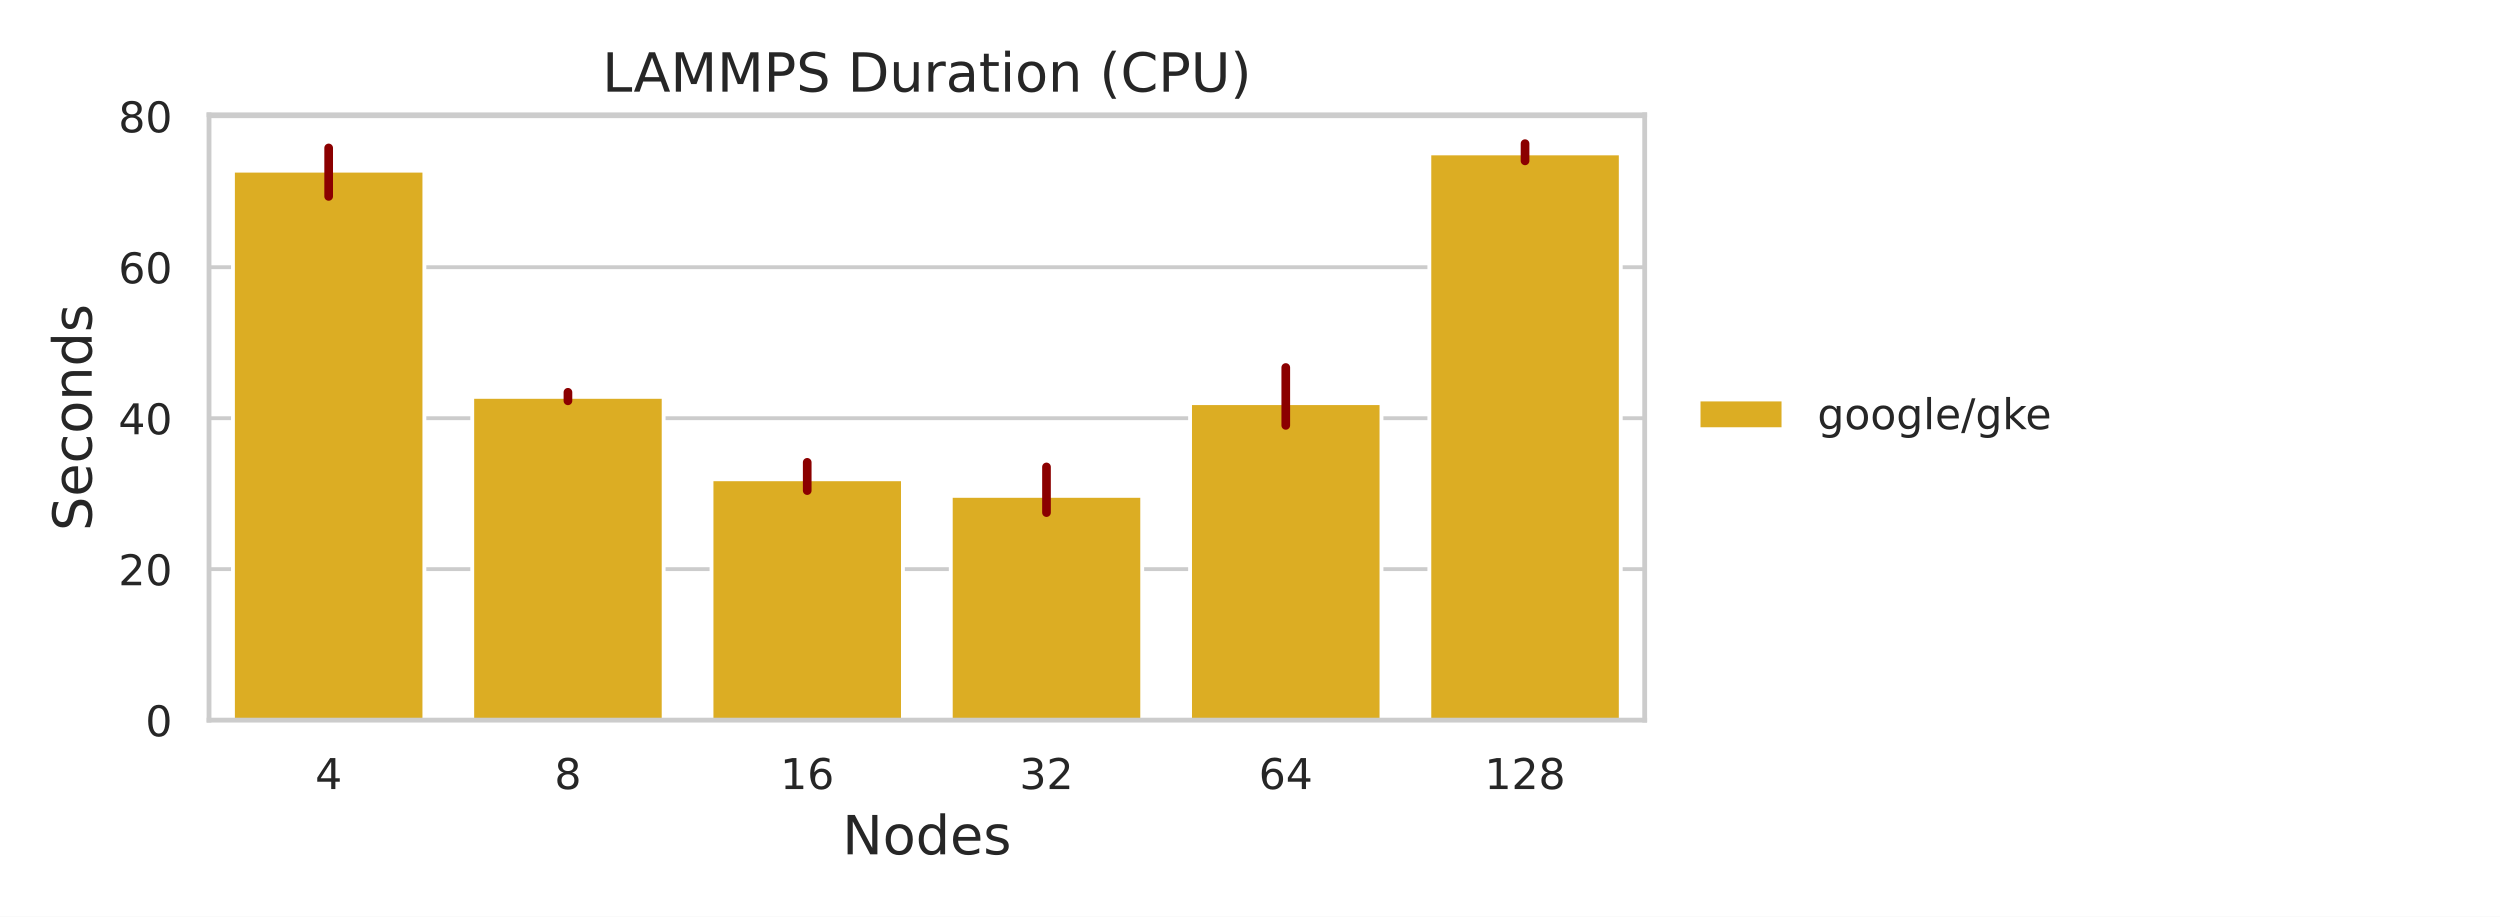
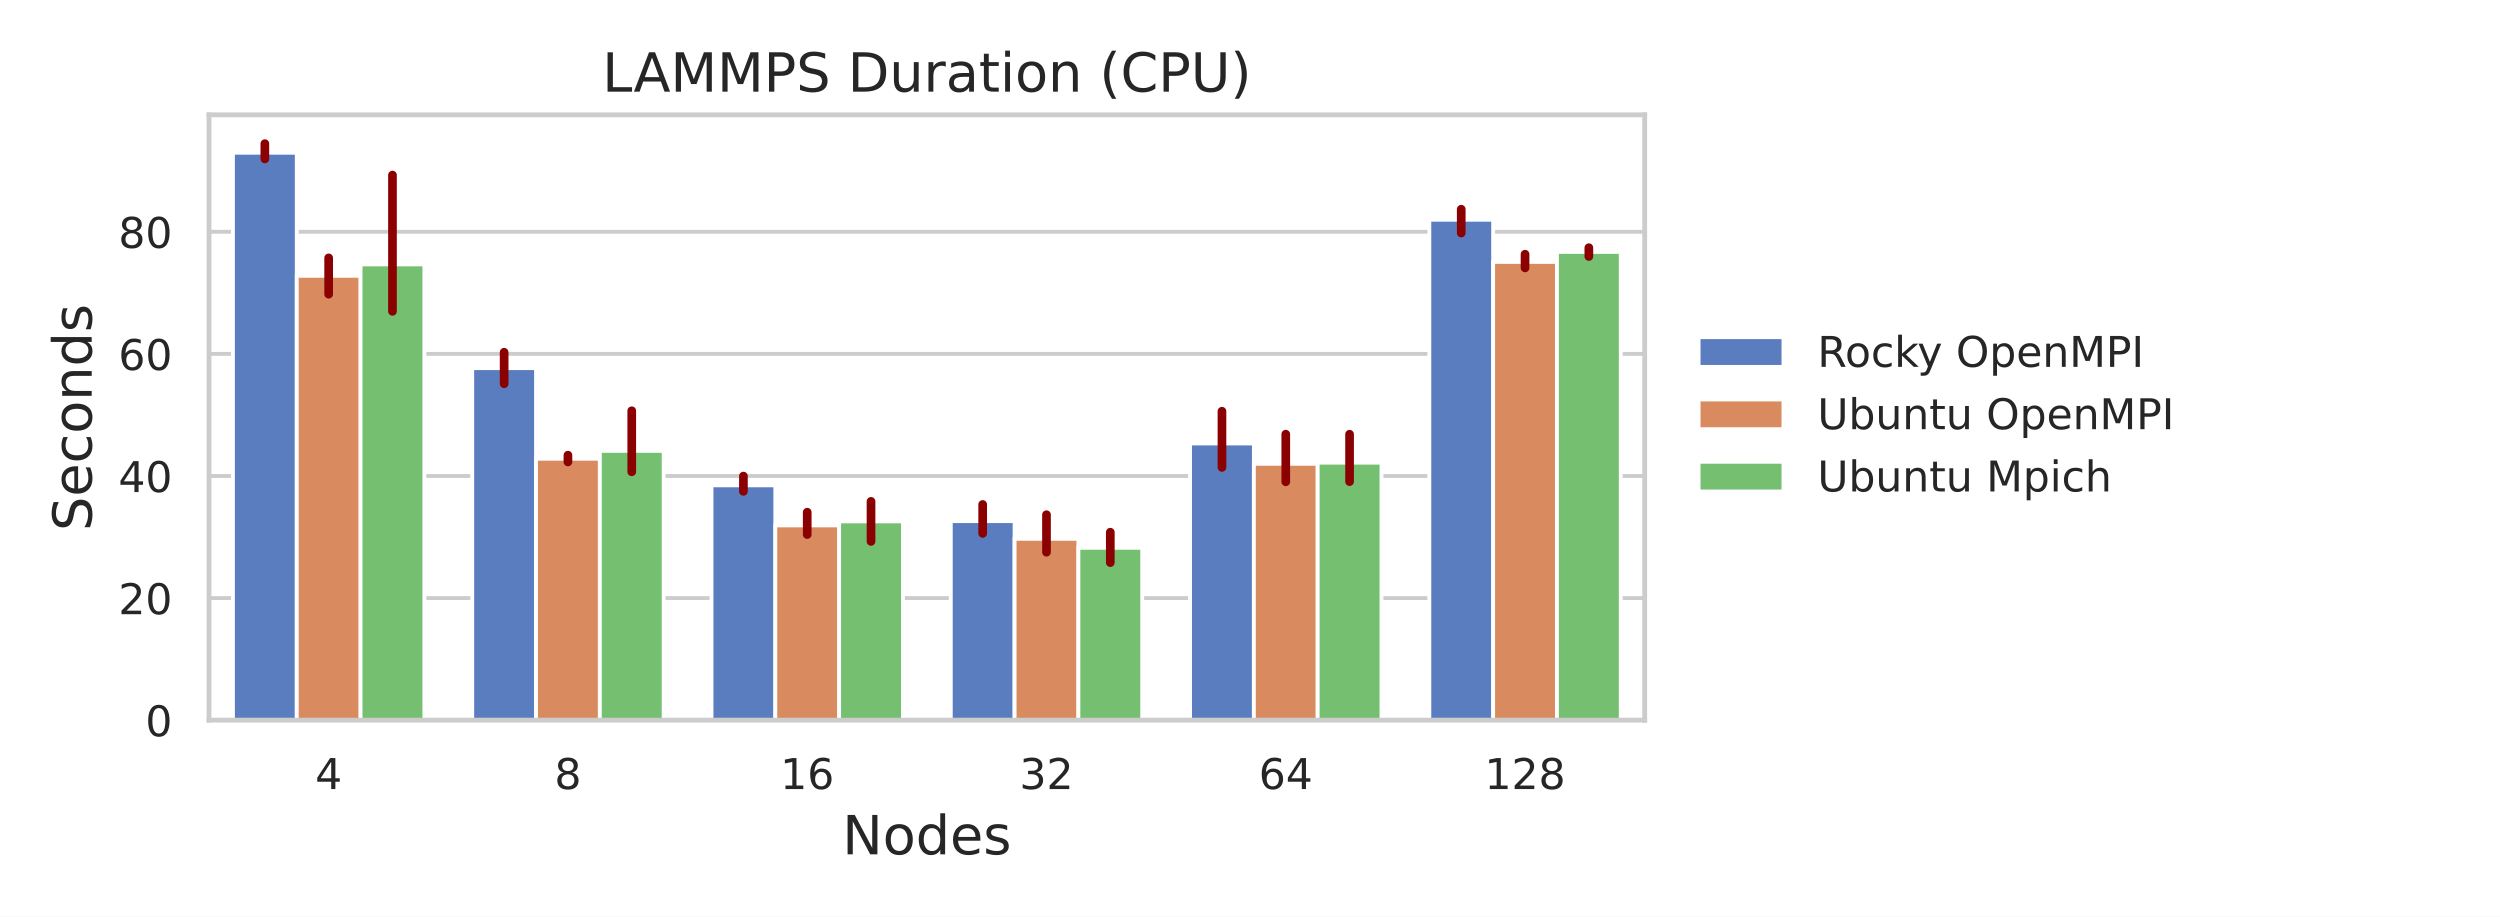
<svg xmlns="http://www.w3.org/2000/svg" xmlns:xlink="http://www.w3.org/1999/xlink" width="648pt" height="237.6pt" viewBox="0 0 648 237.6" version="1.1">
  <defs>
    <style type="text/css">*{stroke-linejoin: round; stroke-linecap: butt}</style>
  </defs>
  <g id="figure_1">
    <g id="patch_1">
      <path d="M 0 237.6  L 648 237.6  L 648 0  L 0 0  z " style="fill: #ffffff" />
    </g>
    <g id="axes_1">
      <g id="patch_2">
        <path d="M 54.18 186.66  L 426.301 186.66  L 426.301 29.76  L 54.18 29.76  z " style="fill: #ffffff" />
      </g>
      <g id="matplotlib.axis_1">
        <g id="xtick_1">
          <g id="text_1">
            <g style="fill: #262626" transform="translate(81.69073 204.5183) scale(0.11 -0.11)">
              <defs>
                <path id="DejaVuSans-34" d="M 2419 4116  L 825 1625  L 2419 1625  L 2419 4116  z M 2253 4666  L 3047 4666  L 3047 1625  L 3713 1625  L 3713 1100  L 3047 1100  L 3047 0  L 2419 0  L 2419 1100  L 313 1100  L 313 1709  L 2253 4666  z " transform="scale(0.015625)" />
              </defs>
              <use xlink:href="#DejaVuSans-34" />
            </g>
          </g>
        </g>
        <g id="xtick_2">
          <g id="text_2">
            <g style="fill: #262626" transform="translate(143.7109 204.5183) scale(0.11 -0.11)">
              <defs>
                <path id="DejaVuSans-38" d="M 2034 2216  Q 1584 2216 1326 1975  Q 1069 1734 1069 1313  Q 1069 891 1326 650  Q 1584 409 2034 409  Q 2484 409 2743 651  Q 3003 894 3003 1313  Q 3003 1734 2745 1975  Q 2488 2216 2034 2216  z M 1403 2484  Q 997 2584 770 2862  Q 544 3141 544 3541  Q 544 4100 942 4425  Q 1341 4750 2034 4750  Q 2731 4750 3128 4425  Q 3525 4100 3525 3541  Q 3525 3141 3298 2862  Q 3072 2584 2669 2484  Q 3125 2378 3379 2068  Q 3634 1759 3634 1313  Q 3634 634 3220 271  Q 2806 -91 2034 -91  Q 1263 -91 848 271  Q 434 634 434 1313  Q 434 1759 690 2068  Q 947 2378 1403 2484  z M 1172 3481  Q 1172 3119 1398 2916  Q 1625 2713 2034 2713  Q 2441 2713 2670 2916  Q 2900 3119 2900 3481  Q 2900 3844 2670 4047  Q 2441 4250 2034 4250  Q 1625 4250 1398 4047  Q 1172 3844 1172 3481  z " transform="scale(0.015625)" />
              </defs>
              <use xlink:href="#DejaVuSans-38" />
            </g>
          </g>
        </g>
        <g id="xtick_3">
          <g id="text_3">
            <g style="fill: #262626" transform="translate(202.2318 204.5183) scale(0.11 -0.11)">
              <defs>
                <path id="DejaVuSans-31" d="M 794 531  L 1825 531  L 1825 4091  L 703 3866  L 703 4441  L 1819 4666  L 2450 4666  L 2450 531  L 3481 531  L 3481 0  L 794 0  L 794 531  z " transform="scale(0.015625)" />
                <path id="DejaVuSans-36" d="M 2113 2584  Q 1688 2584 1439 2293  Q 1191 2003 1191 1497  Q 1191 994 1439 701  Q 1688 409 2113 409  Q 2538 409 2786 701  Q 3034 994 3034 1497  Q 3034 2003 2786 2293  Q 2538 2584 2113 2584  z M 3366 4563  L 3366 3988  Q 3128 4100 2886 4159  Q 2644 4219 2406 4219  Q 1781 4219 1451 3797  Q 1122 3375 1075 2522  Q 1259 2794 1537 2939  Q 1816 3084 2150 3084  Q 2853 3084 3261 2657  Q 3669 2231 3669 1497  Q 3669 778 3244 343  Q 2819 -91 2113 -91  Q 1303 -91 875 529  Q 447 1150 447 2328  Q 447 3434 972 4092  Q 1497 4750 2381 4750  Q 2619 4750 2861 4703  Q 3103 4656 3366 4563  z " transform="scale(0.015625)" />
              </defs>
              <use xlink:href="#DejaVuSans-31" />
              <use xlink:href="#DejaVuSans-36" x="63.623" />
            </g>
          </g>
        </g>
        <g id="xtick_4">
          <g id="text_4">
            <g style="fill: #262626" transform="translate(264.252 204.5183) scale(0.11 -0.11)">
              <defs>
                <path id="DejaVuSans-33" d="M 2597 2516  Q 3050 2419 3304 2112  Q 3559 1806 3559 1356  Q 3559 666 3084 287  Q 2609 -91 1734 -91  Q 1441 -91 1130 -33  Q 819 25 488 141  L 488 750  Q 750 597 1062 519  Q 1375 441 1716 441  Q 2309 441 2620 675  Q 2931 909 2931 1356  Q 2931 1769 2642 2001  Q 2353 2234 1838 2234  L 1294 2234  L 1294 2753  L 1863 2753  Q 2328 2753 2575 2939  Q 2822 3125 2822 3475  Q 2822 3834 2567 4026  Q 2313 4219 1838 4219  Q 1578 4219 1281 4162  Q 984 4106 628 3988  L 628 4550  Q 988 4650 1302 4700  Q 1616 4750 1894 4750  Q 2613 4750 3031 4423  Q 3450 4097 3450 3541  Q 3450 3153 3228 2886  Q 3006 2619 2597 2516  z " transform="scale(0.015625)" />
                <path id="DejaVuSans-32" d="M 1228 531  L 3431 531  L 3431 0  L 469 0  L 469 531  Q 828 903 1448 1529  Q 2069 2156 2228 2338  Q 2531 2678 2651 2914  Q 2772 3150 2772 3378  Q 2772 3750 2511 3984  Q 2250 4219 1831 4219  Q 1534 4219 1204 4116  Q 875 4013 500 3803  L 500 4441  Q 881 4594 1212 4672  Q 1544 4750 1819 4750  Q 2544 4750 2975 4387  Q 3406 4025 3406 3419  Q 3406 3131 3298 2873  Q 3191 2616 2906 2266  Q 2828 2175 2409 1742  Q 1991 1309 1228 531  z " transform="scale(0.015625)" />
              </defs>
              <use xlink:href="#DejaVuSans-33" />
              <use xlink:href="#DejaVuSans-32" x="63.623" />
            </g>
          </g>
        </g>
        <g id="xtick_5">
          <g id="text_5">
            <g style="fill: #262626" transform="translate(326.2722 204.5183) scale(0.11 -0.11)">
              <use xlink:href="#DejaVuSans-36" />
              <use xlink:href="#DejaVuSans-34" x="63.623" />
            </g>
          </g>
        </g>
        <g id="xtick_6">
          <g id="text_6">
            <g style="fill: #262626" transform="translate(384.793 204.5183) scale(0.11 -0.11)">
              <use xlink:href="#DejaVuSans-31" />
              <use xlink:href="#DejaVuSans-32" x="63.623" />
              <use xlink:href="#DejaVuSans-38" x="127.246" />
            </g>
          </g>
        </g>
        <g id="text_7">
          <g style="fill: #262626" transform="translate(218.3229 221.4437) scale(0.14 -0.14)">
            <defs>
              <path id="DejaVuSans-4e" d="M 628 4666  L 1478 4666  L 3547 763  L 3547 4666  L 4159 4666  L 4159 0  L 3309 0  L 1241 3903  L 1241 0  L 628 0  L 628 4666  z " transform="scale(0.015625)" />
              <path id="DejaVuSans-6f" d="M 1959 3097  Q 1497 3097 1228 2736  Q 959 2375 959 1747  Q 959 1119 1226 758  Q 1494 397 1959 397  Q 2419 397 2687 759  Q 2956 1122 2956 1747  Q 2956 2369 2687 2733  Q 2419 3097 1959 3097  z M 1959 3584  Q 2709 3584 3137 3096  Q 3566 2609 3566 1747  Q 3566 888 3137 398  Q 2709 -91 1959 -91  Q 1206 -91 779 398  Q 353 888 353 1747  Q 353 2609 779 3096  Q 1206 3584 1959 3584  z " transform="scale(0.015625)" />
              <path id="DejaVuSans-64" d="M 2906 2969  L 2906 4863  L 3481 4863  L 3481 0  L 2906 0  L 2906 525  Q 2725 213 2448 61  Q 2172 -91 1784 -91  Q 1150 -91 751 415  Q 353 922 353 1747  Q 353 2572 751 3078  Q 1150 3584 1784 3584  Q 2172 3584 2448 3432  Q 2725 3281 2906 2969  z M 947 1747  Q 947 1113 1208 752  Q 1469 391 1925 391  Q 2381 391 2643 752  Q 2906 1113 2906 1747  Q 2906 2381 2643 2742  Q 2381 3103 1925 3103  Q 1469 3103 1208 2742  Q 947 2381 947 1747  z " transform="scale(0.015625)" />
              <path id="DejaVuSans-65" d="M 3597 1894  L 3597 1613  L 953 1613  Q 991 1019 1311 708  Q 1631 397 2203 397  Q 2534 397 2845 478  Q 3156 559 3463 722  L 3463 178  Q 3153 47 2828 -22  Q 2503 -91 2169 -91  Q 1331 -91 842 396  Q 353 884 353 1716  Q 353 2575 817 3079  Q 1281 3584 2069 3584  Q 2775 3584 3186 3129  Q 3597 2675 3597 1894  z M 3022 2063  Q 3016 2534 2758 2815  Q 2500 3097 2075 3097  Q 1594 3097 1305 2825  Q 1016 2553 972 2059  L 3022 2063  z " transform="scale(0.015625)" />
              <path id="DejaVuSans-73" d="M 2834 3397  L 2834 2853  Q 2591 2978 2328 3040  Q 2066 3103 1784 3103  Q 1356 3103 1142 2972  Q 928 2841 928 2578  Q 928 2378 1081 2264  Q 1234 2150 1697 2047  L 1894 2003  Q 2506 1872 2764 1633  Q 3022 1394 3022 966  Q 3022 478 2636 193  Q 2250 -91 1575 -91  Q 1294 -91 989 -36  Q 684 19 347 128  L 347 722  Q 666 556 975 473  Q 1284 391 1588 391  Q 1994 391 2212 530  Q 2431 669 2431 922  Q 2431 1156 2273 1281  Q 2116 1406 1581 1522  L 1381 1569  Q 847 1681 609 1914  Q 372 2147 372 2553  Q 372 3047 722 3315  Q 1072 3584 1716 3584  Q 2034 3584 2315 3537  Q 2597 3491 2834 3397  z " transform="scale(0.015625)" />
            </defs>
            <use xlink:href="#DejaVuSans-4e" />
            <use xlink:href="#DejaVuSans-6f" x="74.805" />
            <use xlink:href="#DejaVuSans-64" x="135.986" />
            <use xlink:href="#DejaVuSans-65" x="199.463" />
            <use xlink:href="#DejaVuSans-73" x="260.986" />
          </g>
        </g>
      </g>
      <g id="matplotlib.axis_2">
        <g id="ytick_1">
          <g id="line2d_1">
-             <path d="M 54.18 186.66  L 426.301 186.66  " clip-path="url(#p8cc4513aeb)" style="fill: none; stroke: #cccccc; stroke-linecap: round" />
+             <path d="M 54.18 186.66  L 426.301 186.66  " clip-path="url(#pdfbee3ddcb)" style="fill: none; stroke: #cccccc; stroke-linecap: round" />
          </g>
          <g id="text_8">
            <g style="fill: #262626" transform="translate(37.68125 190.8391) scale(0.11 -0.11)">
              <defs>
                <path id="DejaVuSans-30" d="M 2034 4250  Q 1547 4250 1301 3770  Q 1056 3291 1056 2328  Q 1056 1369 1301 889  Q 1547 409 2034 409  Q 2525 409 2770 889  Q 3016 1369 3016 2328  Q 3016 3291 2770 3770  Q 2525 4250 2034 4250  z M 2034 4750  Q 2819 4750 3233 4129  Q 3647 3509 3647 2328  Q 3647 1150 3233 529  Q 2819 -91 2034 -91  Q 1250 -91 836 529  Q 422 1150 422 2328  Q 422 3509 836 4129  Q 1250 4750 2034 4750  z " transform="scale(0.015625)" />
              </defs>
              <use xlink:href="#DejaVuSans-30" />
            </g>
          </g>
        </g>
        <g id="ytick_2">
          <g id="line2d_2">
-             <path d="M 54.18 147.525  L 426.301 147.525  " clip-path="url(#p8cc4513aeb)" style="fill: none; stroke: #cccccc; stroke-linecap: round" />
+             <path d="M 54.18 155.016  L 426.301 155.016  " clip-path="url(#pdfbee3ddcb)" style="fill: none; stroke: #cccccc; stroke-linecap: round" />
          </g>
          <g id="text_9">
-             <g style="fill: #262626" transform="translate(30.6825 151.7039) scale(0.11 -0.11)">
+             <g style="fill: #262626" transform="translate(30.6825 159.195) scale(0.11 -0.11)">
              <use xlink:href="#DejaVuSans-32" />
              <use xlink:href="#DejaVuSans-30" x="63.623" />
            </g>
          </g>
        </g>
        <g id="ytick_3">
          <g id="line2d_3">
-             <path d="M 54.18 108.39  L 426.301 108.39  " clip-path="url(#p8cc4513aeb)" style="fill: none; stroke: #cccccc; stroke-linecap: round" />
+             <path d="M 54.18 123.372  L 426.301 123.372  " clip-path="url(#pdfbee3ddcb)" style="fill: none; stroke: #cccccc; stroke-linecap: round" />
          </g>
          <g id="text_10">
-             <g style="fill: #262626" transform="translate(30.6825 112.5687) scale(0.11 -0.11)">
+             <g style="fill: #262626" transform="translate(30.6825 127.5509) scale(0.11 -0.11)">
              <use xlink:href="#DejaVuSans-34" />
              <use xlink:href="#DejaVuSans-30" x="63.623" />
            </g>
          </g>
        </g>
        <g id="ytick_4">
          <g id="line2d_4">
-             <path d="M 54.18 69.254  L 426.301 69.254  " clip-path="url(#p8cc4513aeb)" style="fill: none; stroke: #cccccc; stroke-linecap: round" />
+             <path d="M 54.18 91.728  L 426.301 91.728  " clip-path="url(#pdfbee3ddcb)" style="fill: none; stroke: #cccccc; stroke-linecap: round" />
          </g>
          <g id="text_11">
-             <g style="fill: #262626" transform="translate(30.6825 73.43351) scale(0.11 -0.11)">
+             <g style="fill: #262626" transform="translate(30.6825 95.90675) scale(0.11 -0.11)">
              <use xlink:href="#DejaVuSans-36" />
              <use xlink:href="#DejaVuSans-30" x="63.623" />
            </g>
          </g>
        </g>
        <g id="ytick_5">
          <g id="line2d_5">
-             <path d="M 54.18 30.119  L 426.301 30.119  " clip-path="url(#p8cc4513aeb)" style="fill: none; stroke: #cccccc; stroke-linecap: round" />
+             <path d="M 54.18 60.083  L 426.301 60.083  " clip-path="url(#pdfbee3ddcb)" style="fill: none; stroke: #cccccc; stroke-linecap: round" />
          </g>
          <g id="text_12">
-             <g style="fill: #262626" transform="translate(30.6825 34.2983) scale(0.11 -0.11)">
+             <g style="fill: #262626" transform="translate(30.6825 64.26262) scale(0.11 -0.11)">
              <use xlink:href="#DejaVuSans-38" />
              <use xlink:href="#DejaVuSans-30" x="63.623" />
            </g>
          </g>
        </g>
        <g id="text_13">
          <g style="fill: #262626" transform="translate(23.77094 137.6198) rotate(-90) scale(0.14 -0.14)">
            <defs>
              <path id="DejaVuSans-53" d="M 3425 4513  L 3425 3897  Q 3066 4069 2747 4153  Q 2428 4238 2131 4238  Q 1616 4238 1336 4038  Q 1056 3838 1056 3469  Q 1056 3159 1242 3001  Q 1428 2844 1947 2747  L 2328 2669  Q 3034 2534 3370 2195  Q 3706 1856 3706 1288  Q 3706 609 3251 259  Q 2797 -91 1919 -91  Q 1588 -91 1214 -16  Q 841 59 441 206  L 441 856  Q 825 641 1194 531  Q 1563 422 1919 422  Q 2459 422 2753 634  Q 3047 847 3047 1241  Q 3047 1584 2836 1778  Q 2625 1972 2144 2069  L 1759 2144  Q 1053 2284 737 2584  Q 422 2884 422 3419  Q 422 4038 858 4394  Q 1294 4750 2059 4750  Q 2388 4750 2728 4690  Q 3069 4631 3425 4513  z " transform="scale(0.015625)" />
              <path id="DejaVuSans-63" d="M 3122 3366  L 3122 2828  Q 2878 2963 2633 3030  Q 2388 3097 2138 3097  Q 1578 3097 1268 2742  Q 959 2388 959 1747  Q 959 1106 1268 751  Q 1578 397 2138 397  Q 2388 397 2633 464  Q 2878 531 3122 666  L 3122 134  Q 2881 22 2623 -34  Q 2366 -91 2075 -91  Q 1284 -91 818 406  Q 353 903 353 1747  Q 353 2603 823 3093  Q 1294 3584 2113 3584  Q 2378 3584 2631 3529  Q 2884 3475 3122 3366  z " transform="scale(0.015625)" />
              <path id="DejaVuSans-6e" d="M 3513 2113  L 3513 0  L 2938 0  L 2938 2094  Q 2938 2591 2744 2837  Q 2550 3084 2163 3084  Q 1697 3084 1428 2787  Q 1159 2491 1159 1978  L 1159 0  L 581 0  L 581 3500  L 1159 3500  L 1159 2956  Q 1366 3272 1645 3428  Q 1925 3584 2291 3584  Q 2894 3584 3203 3211  Q 3513 2838 3513 2113  z " transform="scale(0.015625)" />
            </defs>
            <use xlink:href="#DejaVuSans-53" />
            <use xlink:href="#DejaVuSans-65" x="63.477" />
            <use xlink:href="#DejaVuSans-63" x="125" />
            <use xlink:href="#DejaVuSans-6f" x="179.98" />
            <use xlink:href="#DejaVuSans-6e" x="241.162" />
            <use xlink:href="#DejaVuSans-64" x="304.541" />
            <use xlink:href="#DejaVuSans-73" x="368.018" />
          </g>
        </g>
      </g>
      <g id="patch_3">
-         <path d="M 60.382 186.66  L 109.998 186.66  L 109.998 44.234  L 60.382 44.234  z " clip-path="url(#p8cc4513aeb)" style="fill: #dcad23; stroke: #ffffff; stroke-linejoin: miter" />
+         <path d="M 60.382 186.66  L 76.921 186.66  L 76.921 39.591  L 60.382 39.591  z " clip-path="url(#pdfbee3ddcb)" style="fill: #597dbf; stroke: #ffffff; stroke-linejoin: miter" />
      </g>
      <g id="patch_4">
-         <path d="M 122.402 186.66  L 172.018 186.66  L 172.018 102.875  L 122.402 102.875  z " clip-path="url(#p8cc4513aeb)" style="fill: #dcad23; stroke: #ffffff; stroke-linejoin: miter" />
+         <path d="M 122.402 186.66  L 138.941 186.66  L 138.941 95.413  L 122.402 95.413  z " clip-path="url(#pdfbee3ddcb)" style="fill: #597dbf; stroke: #ffffff; stroke-linejoin: miter" />
      </g>
      <g id="patch_5">
-         <path d="M 184.422 186.66  L 234.039 186.66  L 234.039 124.234  L 184.422 124.234  z " clip-path="url(#p8cc4513aeb)" style="fill: #dcad23; stroke: #ffffff; stroke-linejoin: miter" />
+         <path d="M 184.422 186.66  L 200.961 186.66  L 200.961 125.793  L 184.422 125.793  z " clip-path="url(#pdfbee3ddcb)" style="fill: #597dbf; stroke: #ffffff; stroke-linejoin: miter" />
      </g>
      <g id="patch_6">
-         <path d="M 246.443 186.66  L 296.059 186.66  L 296.059 128.532  L 246.443 128.532  z " clip-path="url(#p8cc4513aeb)" style="fill: #dcad23; stroke: #ffffff; stroke-linejoin: miter" />
+         <path d="M 246.443 186.66  L 262.981 186.66  L 262.981 135.083  L 246.443 135.083  z " clip-path="url(#pdfbee3ddcb)" style="fill: #597dbf; stroke: #ffffff; stroke-linejoin: miter" />
      </g>
      <g id="patch_7">
-         <path d="M 308.463 186.66  L 358.079 186.66  L 358.079 104.485  L 308.463 104.485  z " clip-path="url(#p8cc4513aeb)" style="fill: #dcad23; stroke: #ffffff; stroke-linejoin: miter" />
+         <path d="M 308.463 186.66  L 325.002 186.66  L 325.002 114.948  L 308.463 114.948  z " clip-path="url(#pdfbee3ddcb)" style="fill: #597dbf; stroke: #ffffff; stroke-linejoin: miter" />
      </g>
      <g id="patch_8">
-         <path d="M 370.483 186.66  L 420.099 186.66  L 420.099 39.77  L 370.483 39.77  z " clip-path="url(#p8cc4513aeb)" style="fill: #dcad23; stroke: #ffffff; stroke-linejoin: miter" />
+         <path d="M 370.483 186.66  L 387.022 186.66  L 387.022 56.956  L 370.483 56.956  z " clip-path="url(#pdfbee3ddcb)" style="fill: #597dbf; stroke: #ffffff; stroke-linejoin: miter" />
      </g>
      <g id="patch_9">
-         <path d="M 85.19 186.66  L 85.19 186.66  L 85.19 186.66  L 85.19 186.66  z " clip-path="url(#p8cc4513aeb)" style="fill: #dcad23; stroke: #ffffff; stroke-linejoin: miter" />
+         <path d="M 76.921 186.66  L 93.459 186.66  L 93.459 71.497  L 76.921 71.497  z " clip-path="url(#pdfbee3ddcb)" style="fill: #d98b5f; stroke: #ffffff; stroke-linejoin: miter" />
+       </g>
+       <g id="patch_10">
+         <path d="M 138.941 186.66  L 155.48 186.66  L 155.48 118.912  L 138.941 118.912  z " clip-path="url(#pdfbee3ddcb)" style="fill: #d98b5f; stroke: #ffffff; stroke-linejoin: miter" />
+       </g>
+       <g id="patch_11">
+         <path d="M 200.961 186.66  L 217.5 186.66  L 217.5 136.183  L 200.961 136.183  z " clip-path="url(#pdfbee3ddcb)" style="fill: #d98b5f; stroke: #ffffff; stroke-linejoin: miter" />
+       </g>
+       <g id="patch_12">
+         <path d="M 262.981 186.66  L 279.52 186.66  L 279.52 139.658  L 262.981 139.658  z " clip-path="url(#pdfbee3ddcb)" style="fill: #d98b5f; stroke: #ffffff; stroke-linejoin: miter" />
+       </g>
+       <g id="patch_13">
+         <path d="M 325.002 186.66  L 341.54 186.66  L 341.54 120.214  L 325.002 120.214  z " clip-path="url(#pdfbee3ddcb)" style="fill: #d98b5f; stroke: #ffffff; stroke-linejoin: miter" />
+       </g>
+       <g id="patch_14">
+         <path d="M 387.022 186.66  L 403.56 186.66  L 403.56 67.887  L 387.022 67.887  z " clip-path="url(#pdfbee3ddcb)" style="fill: #d98b5f; stroke: #ffffff; stroke-linejoin: miter" />
+       </g>
+       <g id="patch_15">
+         <path d="M 93.459 186.66  L 109.998 186.66  L 109.998 68.528  L 93.459 68.528  z " clip-path="url(#pdfbee3ddcb)" style="fill: #75bf71; stroke: #ffffff; stroke-linejoin: miter" />
+       </g>
+       <g id="patch_16">
+         <path d="M 155.48 186.66  L 172.018 186.66  L 172.018 116.858  L 155.48 116.858  z " clip-path="url(#pdfbee3ddcb)" style="fill: #75bf71; stroke: #ffffff; stroke-linejoin: miter" />
+       </g>
+       <g id="patch_17">
+         <path d="M 217.5 186.66  L 234.039 186.66  L 234.039 135.15  L 217.5 135.15  z " clip-path="url(#pdfbee3ddcb)" style="fill: #75bf71; stroke: #ffffff; stroke-linejoin: miter" />
+       </g>
+       <g id="patch_18">
+         <path d="M 279.52 186.66  L 296.059 186.66  L 296.059 141.989  L 279.52 141.989  z " clip-path="url(#pdfbee3ddcb)" style="fill: #75bf71; stroke: #ffffff; stroke-linejoin: miter" />
+       </g>
+       <g id="patch_19">
+         <path d="M 341.54 186.66  L 358.079 186.66  L 358.079 119.928  L 341.54 119.928  z " clip-path="url(#pdfbee3ddcb)" style="fill: #75bf71; stroke: #ffffff; stroke-linejoin: miter" />
+       </g>
+       <g id="patch_20">
+         <path d="M 403.56 186.66  L 420.099 186.66  L 420.099 65.304  L 403.56 65.304  z " clip-path="url(#pdfbee3ddcb)" style="fill: #75bf71; stroke: #ffffff; stroke-linejoin: miter" />
+       </g>
+       <g id="patch_21">
+         <path d="M 85.19 186.66  L 85.19 186.66  L 85.19 186.66  L 85.19 186.66  z " clip-path="url(#pdfbee3ddcb)" style="fill: #597dbf; stroke: #ffffff; stroke-linejoin: miter" />
+       </g>
+       <g id="patch_22">
+         <path d="M 85.19 186.66  L 85.19 186.66  L 85.19 186.66  L 85.19 186.66  z " clip-path="url(#pdfbee3ddcb)" style="fill: #d98b5f; stroke: #ffffff; stroke-linejoin: miter" />
+       </g>
+       <g id="patch_23">
+         <path d="M 85.19 186.66  L 85.19 186.66  L 85.19 186.66  L 85.19 186.66  z " clip-path="url(#pdfbee3ddcb)" style="fill: #75bf71; stroke: #ffffff; stroke-linejoin: miter" />
      </g>
      <g id="line2d_6">
-         <path d="M 85.19 50.91  L 85.19 38.346  " clip-path="url(#p8cc4513aeb)" style="fill: none; stroke: #8b0000; stroke-width: 2.25; stroke-linecap: round" />
+         <path d="M 68.651 41.193  L 68.651 37.231  " clip-path="url(#pdfbee3ddcb)" style="fill: none; stroke: #8b0000; stroke-width: 2.25; stroke-linecap: round" />
      </g>
      <g id="line2d_7">
-         <path d="M 147.21 103.891  L 147.21 101.68  " clip-path="url(#p8cc4513aeb)" style="fill: none; stroke: #8b0000; stroke-width: 2.25; stroke-linecap: round" />
+         <path d="M 130.672 99.467  L 130.672 91.305  " clip-path="url(#pdfbee3ddcb)" style="fill: none; stroke: #8b0000; stroke-width: 2.25; stroke-linecap: round" />
      </g>
      <g id="line2d_8">
-         <path d="M 209.231 127.162  L 209.231 119.837  " clip-path="url(#p8cc4513aeb)" style="fill: none; stroke: #8b0000; stroke-width: 2.25; stroke-linecap: round" />
+         <path d="M 192.692 127.362  L 192.692 123.404  " clip-path="url(#pdfbee3ddcb)" style="fill: none; stroke: #8b0000; stroke-width: 2.25; stroke-linecap: round" />
      </g>
      <g id="line2d_9">
-         <path d="M 271.251 132.864  L 271.251 121.032  " clip-path="url(#p8cc4513aeb)" style="fill: none; stroke: #8b0000; stroke-width: 2.25; stroke-linecap: round" />
+         <path d="M 254.712 138.258  L 254.712 130.758  " clip-path="url(#pdfbee3ddcb)" style="fill: none; stroke: #8b0000; stroke-width: 2.25; stroke-linecap: round" />
      </g>
      <g id="line2d_10">
-         <path d="M 333.271 110.257  L 333.271 95.257  " clip-path="url(#p8cc4513aeb)" style="fill: none; stroke: #8b0000; stroke-width: 2.25; stroke-linecap: round" />
+         <path d="M 316.732 121.152  L 316.732 106.59  " clip-path="url(#pdfbee3ddcb)" style="fill: none; stroke: #8b0000; stroke-width: 2.25; stroke-linecap: round" />
      </g>
      <g id="line2d_11">
-         <path d="M 395.291 41.693  L 395.291 37.231  " clip-path="url(#p8cc4513aeb)" style="fill: none; stroke: #8b0000; stroke-width: 2.25; stroke-linecap: round" />
-       </g>
-       <g id="patch_10">
+         <path d="M 378.752 60.4  L 378.752 54.235  " clip-path="url(#pdfbee3ddcb)" style="fill: none; stroke: #8b0000; stroke-width: 2.25; stroke-linecap: round" />
+       </g>
+       <g id="line2d_12">
+         <path d="M 85.19 76.255  L 85.19 66.845  " clip-path="url(#pdfbee3ddcb)" style="fill: none; stroke: #8b0000; stroke-width: 2.25; stroke-linecap: round" />
+       </g>
+       <g id="line2d_13">
+         <path d="M 147.21 119.734  L 147.21 117.986  " clip-path="url(#pdfbee3ddcb)" style="fill: none; stroke: #8b0000; stroke-width: 2.25; stroke-linecap: round" />
+       </g>
+       <g id="line2d_14">
+         <path d="M 209.231 138.551  L 209.231 132.76  " clip-path="url(#pdfbee3ddcb)" style="fill: none; stroke: #8b0000; stroke-width: 2.25; stroke-linecap: round" />
+       </g>
+       <g id="line2d_15">
+         <path d="M 271.251 143.134  L 271.251 133.414  " clip-path="url(#pdfbee3ddcb)" style="fill: none; stroke: #8b0000; stroke-width: 2.25; stroke-linecap: round" />
+       </g>
+       <g id="line2d_16">
+         <path d="M 333.271 124.881  L 333.271 112.543  " clip-path="url(#pdfbee3ddcb)" style="fill: none; stroke: #8b0000; stroke-width: 2.25; stroke-linecap: round" />
+       </g>
+       <g id="line2d_17">
+         <path d="M 395.291 69.442  L 395.291 65.897  " clip-path="url(#pdfbee3ddcb)" style="fill: none; stroke: #8b0000; stroke-width: 2.25; stroke-linecap: round" />
+       </g>
+       <g id="line2d_18">
+         <path d="M 101.729 80.7  L 101.729 45.378  " clip-path="url(#pdfbee3ddcb)" style="fill: none; stroke: #8b0000; stroke-width: 2.25; stroke-linecap: round" />
+       </g>
+       <g id="line2d_19">
+         <path d="M 163.749 122.286  L 163.749 106.471  " clip-path="url(#pdfbee3ddcb)" style="fill: none; stroke: #8b0000; stroke-width: 2.25; stroke-linecap: round" />
+       </g>
+       <g id="line2d_20">
+         <path d="M 225.769 140.343  L 225.769 129.959  " clip-path="url(#pdfbee3ddcb)" style="fill: none; stroke: #8b0000; stroke-width: 2.25; stroke-linecap: round" />
+       </g>
+       <g id="line2d_21">
+         <path d="M 287.789 145.827  L 287.789 137.949  " clip-path="url(#pdfbee3ddcb)" style="fill: none; stroke: #8b0000; stroke-width: 2.25; stroke-linecap: round" />
+       </g>
+       <g id="line2d_22">
+         <path d="M 349.81 124.834  L 349.81 112.554  " clip-path="url(#pdfbee3ddcb)" style="fill: none; stroke: #8b0000; stroke-width: 2.25; stroke-linecap: round" />
+       </g>
+       <g id="line2d_23">
+         <path d="M 411.83 66.483  L 411.83 64.205  " clip-path="url(#pdfbee3ddcb)" style="fill: none; stroke: #8b0000; stroke-width: 2.25; stroke-linecap: round" />
+       </g>
+       <g id="patch_24">
        <path d="M 54.18 186.66  L 54.18 29.76  " style="fill: none; stroke: #cccccc; stroke-width: 1.25; stroke-linejoin: miter; stroke-linecap: square" />
      </g>
-       <g id="patch_11">
+       <g id="patch_25">
        <path d="M 426.301 186.66  L 426.301 29.76  " style="fill: none; stroke: #cccccc; stroke-width: 1.25; stroke-linejoin: miter; stroke-linecap: square" />
      </g>
-       <g id="patch_12">
+       <g id="patch_26">
        <path d="M 54.18 186.66  L 426.301 186.66  " style="fill: none; stroke: #cccccc; stroke-width: 1.25; stroke-linejoin: miter; stroke-linecap: square" />
      </g>
-       <g id="patch_13">
+       <g id="patch_27">
        <path d="M 54.18 29.76  L 426.301 29.76  " style="fill: none; stroke: #cccccc; stroke-width: 1.25; stroke-linejoin: miter; stroke-linecap: square" />
      </g>
      <g id="text_14">
        <g style="fill: #262626" transform="translate(156.105 23.76) scale(0.14 -0.14)">
          <defs>
            <path id="DejaVuSans-4c" d="M 628 4666  L 1259 4666  L 1259 531  L 3531 531  L 3531 0  L 628 0  L 628 4666  z " transform="scale(0.015625)" />
            <path id="DejaVuSans-41" d="M 2188 4044  L 1331 1722  L 3047 1722  L 2188 4044  z M 1831 4666  L 2547 4666  L 4325 0  L 3669 0  L 3244 1197  L 1141 1197  L 716 0  L 50 0  L 1831 4666  z " transform="scale(0.015625)" />
            <path id="DejaVuSans-4d" d="M 628 4666  L 1569 4666  L 2759 1491  L 3956 4666  L 4897 4666  L 4897 0  L 4281 0  L 4281 4097  L 3078 897  L 2444 897  L 1241 4097  L 1241 0  L 628 0  L 628 4666  z " transform="scale(0.015625)" />
            <path id="DejaVuSans-50" d="M 1259 4147  L 1259 2394  L 2053 2394  Q 2494 2394 2734 2622  Q 2975 2850 2975 3272  Q 2975 3691 2734 3919  Q 2494 4147 2053 4147  L 1259 4147  z M 628 4666  L 2053 4666  Q 2838 4666 3239 4311  Q 3641 3956 3641 3272  Q 3641 2581 3239 2228  Q 2838 1875 2053 1875  L 1259 1875  L 1259 0  L 628 0  L 628 4666  z " transform="scale(0.015625)" />
            <path id="DejaVuSans-20" transform="scale(0.015625)" />
            <path id="DejaVuSans-44" d="M 1259 4147  L 1259 519  L 2022 519  Q 2988 519 3436 956  Q 3884 1394 3884 2338  Q 3884 3275 3436 3711  Q 2988 4147 2022 4147  L 1259 4147  z M 628 4666  L 1925 4666  Q 3281 4666 3915 4102  Q 4550 3538 4550 2338  Q 4550 1131 3912 565  Q 3275 0 1925 0  L 628 0  L 628 4666  z " transform="scale(0.015625)" />
            <path id="DejaVuSans-75" d="M 544 1381  L 544 3500  L 1119 3500  L 1119 1403  Q 1119 906 1312 657  Q 1506 409 1894 409  Q 2359 409 2629 706  Q 2900 1003 2900 1516  L 2900 3500  L 3475 3500  L 3475 0  L 2900 0  L 2900 538  Q 2691 219 2414 64  Q 2138 -91 1772 -91  Q 1169 -91 856 284  Q 544 659 544 1381  z M 1991 3584  L 1991 3584  z " transform="scale(0.015625)" />
            <path id="DejaVuSans-72" d="M 2631 2963  Q 2534 3019 2420 3045  Q 2306 3072 2169 3072  Q 1681 3072 1420 2755  Q 1159 2438 1159 1844  L 1159 0  L 581 0  L 581 3500  L 1159 3500  L 1159 2956  Q 1341 3275 1631 3429  Q 1922 3584 2338 3584  Q 2397 3584 2469 3576  Q 2541 3569 2628 3553  L 2631 2963  z " transform="scale(0.015625)" />
            <path id="DejaVuSans-61" d="M 2194 1759  Q 1497 1759 1228 1600  Q 959 1441 959 1056  Q 959 750 1161 570  Q 1363 391 1709 391  Q 2188 391 2477 730  Q 2766 1069 2766 1631  L 2766 1759  L 2194 1759  z M 3341 1997  L 3341 0  L 2766 0  L 2766 531  Q 2569 213 2275 61  Q 1981 -91 1556 -91  Q 1019 -91 701 211  Q 384 513 384 1019  Q 384 1609 779 1909  Q 1175 2209 1959 2209  L 2766 2209  L 2766 2266  Q 2766 2663 2505 2880  Q 2244 3097 1772 3097  Q 1472 3097 1187 3025  Q 903 2953 641 2809  L 641 3341  Q 956 3463 1253 3523  Q 1550 3584 1831 3584  Q 2591 3584 2966 3190  Q 3341 2797 3341 1997  z " transform="scale(0.015625)" />
            <path id="DejaVuSans-74" d="M 1172 4494  L 1172 3500  L 2356 3500  L 2356 3053  L 1172 3053  L 1172 1153  Q 1172 725 1289 603  Q 1406 481 1766 481  L 2356 481  L 2356 0  L 1766 0  Q 1100 0 847 248  Q 594 497 594 1153  L 594 3053  L 172 3053  L 172 3500  L 594 3500  L 594 4494  L 1172 4494  z " transform="scale(0.015625)" />
            <path id="DejaVuSans-69" d="M 603 3500  L 1178 3500  L 1178 0  L 603 0  L 603 3500  z M 603 4863  L 1178 4863  L 1178 4134  L 603 4134  L 603 4863  z " transform="scale(0.015625)" />
            <path id="DejaVuSans-28" d="M 1984 4856  Q 1566 4138 1362 3434  Q 1159 2731 1159 2009  Q 1159 1288 1364 580  Q 1569 -128 1984 -844  L 1484 -844  Q 1016 -109 783 600  Q 550 1309 550 2009  Q 550 2706 781 3412  Q 1013 4119 1484 4856  L 1984 4856  z " transform="scale(0.015625)" />
            <path id="DejaVuSans-43" d="M 4122 4306  L 4122 3641  Q 3803 3938 3442 4084  Q 3081 4231 2675 4231  Q 1875 4231 1450 3742  Q 1025 3253 1025 2328  Q 1025 1406 1450 917  Q 1875 428 2675 428  Q 3081 428 3442 575  Q 3803 722 4122 1019  L 4122 359  Q 3791 134 3420 21  Q 3050 -91 2638 -91  Q 1578 -91 968 557  Q 359 1206 359 2328  Q 359 3453 968 4101  Q 1578 4750 2638 4750  Q 3056 4750 3426 4639  Q 3797 4528 4122 4306  z " transform="scale(0.015625)" />
            <path id="DejaVuSans-55" d="M 556 4666  L 1191 4666  L 1191 1831  Q 1191 1081 1462 751  Q 1734 422 2344 422  Q 2950 422 3222 751  Q 3494 1081 3494 1831  L 3494 4666  L 4128 4666  L 4128 1753  Q 4128 841 3676 375  Q 3225 -91 2344 -91  Q 1459 -91 1007 375  Q 556 841 556 1753  L 556 4666  z " transform="scale(0.015625)" />
            <path id="DejaVuSans-29" d="M 513 4856  L 1013 4856  Q 1481 4119 1714 3412  Q 1947 2706 1947 2009  Q 1947 1309 1714 600  Q 1481 -109 1013 -844  L 513 -844  Q 928 -128 1133 580  Q 1338 1288 1338 2009  Q 1338 2731 1133 3434  Q 928 4138 513 4856  z " transform="scale(0.015625)" />
          </defs>
          <use xlink:href="#DejaVuSans-4c" />
          <use xlink:href="#DejaVuSans-41" x="57.963" />
          <use xlink:href="#DejaVuSans-4d" x="126.371" />
          <use xlink:href="#DejaVuSans-4d" x="212.65" />
          <use xlink:href="#DejaVuSans-50" x="298.93" />
          <use xlink:href="#DejaVuSans-53" x="359.232" />
          <use xlink:href="#DejaVuSans-20" x="422.709" />
          <use xlink:href="#DejaVuSans-44" x="454.496" />
          <use xlink:href="#DejaVuSans-75" x="531.498" />
          <use xlink:href="#DejaVuSans-72" x="594.877" />
          <use xlink:href="#DejaVuSans-61" x="635.99" />
          <use xlink:href="#DejaVuSans-74" x="697.27" />
          <use xlink:href="#DejaVuSans-69" x="736.479" />
          <use xlink:href="#DejaVuSans-6f" x="764.262" />
          <use xlink:href="#DejaVuSans-6e" x="825.443" />
          <use xlink:href="#DejaVuSans-20" x="888.822" />
          <use xlink:href="#DejaVuSans-28" x="920.609" />
          <use xlink:href="#DejaVuSans-43" x="959.623" />
          <use xlink:href="#DejaVuSans-50" x="1029.447" />
          <use xlink:href="#DejaVuSans-55" x="1089.75" />
          <use xlink:href="#DejaVuSans-29" x="1162.943" />
        </g>
      </g>
    </g>
    <g id="axes_2">
      <g id="legend_1">
-         <g id="patch_14">
-           <path d="M 440.273 111.245  L 462.273 111.245  L 462.273 103.545  L 440.273 103.545  z " style="fill: #dcad23; stroke: #ffffff; stroke-linejoin: miter" />
+         <g id="patch_28">
+           <path d="M 440.273 95.099  L 462.273 95.099  L 462.273 87.399  L 440.273 87.399  z " style="fill: #597dbf; stroke: #ffffff; stroke-linejoin: miter" />
        </g>
        <g id="text_15">
+           <g style="fill: #262626" transform="translate(471.0733 95.09937) scale(0.11 -0.11)">
+             <defs>
+               <path id="DejaVuSans-52" d="M 2841 2188  Q 3044 2119 3236 1894  Q 3428 1669 3622 1275  L 4263 0  L 3584 0  L 2988 1197  Q 2756 1666 2539 1819  Q 2322 1972 1947 1972  L 1259 1972  L 1259 0  L 628 0  L 628 4666  L 2053 4666  Q 2853 4666 3247 4331  Q 3641 3997 3641 3322  Q 3641 2881 3436 2590  Q 3231 2300 2841 2188  z M 1259 4147  L 1259 2491  L 2053 2491  Q 2509 2491 2742 2702  Q 2975 2913 2975 3322  Q 2975 3731 2742 3939  Q 2509 4147 2053 4147  L 1259 4147  z " transform="scale(0.015625)" />
+               <path id="DejaVuSans-6b" d="M 581 4863  L 1159 4863  L 1159 1991  L 2875 3500  L 3609 3500  L 1753 1863  L 3688 0  L 2938 0  L 1159 1709  L 1159 0  L 581 0  L 581 4863  z " transform="scale(0.015625)" />
+               <path id="DejaVuSans-79" d="M 2059 -325  Q 1816 -950 1584 -1140  Q 1353 -1331 966 -1331  L 506 -1331  L 506 -850  L 844 -850  Q 1081 -850 1212 -737  Q 1344 -625 1503 -206  L 1606 56  L 191 3500  L 800 3500  L 1894 763  L 2988 3500  L 3597 3500  L 2059 -325  z " transform="scale(0.015625)" />
+               <path id="DejaVuSans-4f" d="M 2522 4238  Q 1834 4238 1429 3725  Q 1025 3213 1025 2328  Q 1025 1447 1429 934  Q 1834 422 2522 422  Q 3209 422 3611 934  Q 4013 1447 4013 2328  Q 4013 3213 3611 3725  Q 3209 4238 2522 4238  z M 2522 4750  Q 3503 4750 4090 4092  Q 4678 3434 4678 2328  Q 4678 1225 4090 567  Q 3503 -91 2522 -91  Q 1538 -91 948 565  Q 359 1222 359 2328  Q 359 3434 948 4092  Q 1538 4750 2522 4750  z " transform="scale(0.015625)" />
+               <path id="DejaVuSans-70" d="M 1159 525  L 1159 -1331  L 581 -1331  L 581 3500  L 1159 3500  L 1159 2969  Q 1341 3281 1617 3432  Q 1894 3584 2278 3584  Q 2916 3584 3314 3078  Q 3713 2572 3713 1747  Q 3713 922 3314 415  Q 2916 -91 2278 -91  Q 1894 -91 1617 61  Q 1341 213 1159 525  z M 3116 1747  Q 3116 2381 2855 2742  Q 2594 3103 2138 3103  Q 1681 3103 1420 2742  Q 1159 2381 1159 1747  Q 1159 1113 1420 752  Q 1681 391 2138 391  Q 2594 391 2855 752  Q 3116 1113 3116 1747  z " transform="scale(0.015625)" />
+               <path id="DejaVuSans-49" d="M 628 4666  L 1259 4666  L 1259 0  L 628 0  L 628 4666  z " transform="scale(0.015625)" />
+             </defs>
+             <use xlink:href="#DejaVuSans-52" />
+             <use xlink:href="#DejaVuSans-6f" x="64.982" />
+             <use xlink:href="#DejaVuSans-63" x="126.164" />
+             <use xlink:href="#DejaVuSans-6b" x="181.145" />
+             <use xlink:href="#DejaVuSans-79" x="235.43" />
+             <use xlink:href="#DejaVuSans-20" x="294.609" />
+             <use xlink:href="#DejaVuSans-4f" x="326.396" />
+             <use xlink:href="#DejaVuSans-70" x="405.107" />
+             <use xlink:href="#DejaVuSans-65" x="468.584" />
+             <use xlink:href="#DejaVuSans-6e" x="530.107" />
+             <use xlink:href="#DejaVuSans-4d" x="593.486" />
+             <use xlink:href="#DejaVuSans-50" x="679.766" />
+             <use xlink:href="#DejaVuSans-49" x="740.068" />
+           </g>
+         </g>
+         <g id="patch_29">
+           <path d="M 440.273 111.245  L 462.273 111.245  L 462.273 103.545  L 440.273 103.545  z " style="fill: #d98b5f; stroke: #ffffff; stroke-linejoin: miter" />
+         </g>
+         <g id="text_16">
          <g style="fill: #262626" transform="translate(471.0733 111.2453) scale(0.11 -0.11)">
            <defs>
-               <path id="DejaVuSans-67" d="M 2906 1791  Q 2906 2416 2648 2759  Q 2391 3103 1925 3103  Q 1463 3103 1205 2759  Q 947 2416 947 1791  Q 947 1169 1205 825  Q 1463 481 1925 481  Q 2391 481 2648 825  Q 2906 1169 2906 1791  z M 3481 434  Q 3481 -459 3084 -895  Q 2688 -1331 1869 -1331  Q 1566 -1331 1297 -1286  Q 1028 -1241 775 -1147  L 775 -588  Q 1028 -725 1275 -790  Q 1522 -856 1778 -856  Q 2344 -856 2625 -561  Q 2906 -266 2906 331  L 2906 616  Q 2728 306 2450 153  Q 2172 0 1784 0  Q 1141 0 747 490  Q 353 981 353 1791  Q 353 2603 747 3093  Q 1141 3584 1784 3584  Q 2172 3584 2450 3431  Q 2728 3278 2906 2969  L 2906 3500  L 3481 3500  L 3481 434  z " transform="scale(0.015625)" />
-               <path id="DejaVuSans-6c" d="M 603 4863  L 1178 4863  L 1178 0  L 603 0  L 603 4863  z " transform="scale(0.015625)" />
-               <path id="DejaVuSans-2f" d="M 1625 4666  L 2156 4666  L 531 -594  L 0 -594  L 1625 4666  z " transform="scale(0.015625)" />
-               <path id="DejaVuSans-6b" d="M 581 4863  L 1159 4863  L 1159 1991  L 2875 3500  L 3609 3500  L 1753 1863  L 3688 0  L 2938 0  L 1159 1709  L 1159 0  L 581 0  L 581 4863  z " transform="scale(0.015625)" />
+               <path id="DejaVuSans-62" d="M 3116 1747  Q 3116 2381 2855 2742  Q 2594 3103 2138 3103  Q 1681 3103 1420 2742  Q 1159 2381 1159 1747  Q 1159 1113 1420 752  Q 1681 391 2138 391  Q 2594 391 2855 752  Q 3116 1113 3116 1747  z M 1159 2969  Q 1341 3281 1617 3432  Q 1894 3584 2278 3584  Q 2916 3584 3314 3078  Q 3713 2572 3713 1747  Q 3713 922 3314 415  Q 2916 -91 2278 -91  Q 1894 -91 1617 61  Q 1341 213 1159 525  L 1159 0  L 581 0  L 581 4863  L 1159 4863  L 1159 2969  z " transform="scale(0.015625)" />
            </defs>
-             <use xlink:href="#DejaVuSans-67" />
-             <use xlink:href="#DejaVuSans-6f" x="63.477" />
-             <use xlink:href="#DejaVuSans-6f" x="124.658" />
-             <use xlink:href="#DejaVuSans-67" x="185.84" />
-             <use xlink:href="#DejaVuSans-6c" x="249.316" />
-             <use xlink:href="#DejaVuSans-65" x="277.1" />
-             <use xlink:href="#DejaVuSans-2f" x="338.623" />
-             <use xlink:href="#DejaVuSans-67" x="372.314" />
-             <use xlink:href="#DejaVuSans-6b" x="435.791" />
-             <use xlink:href="#DejaVuSans-65" x="490.076" />
+             <use xlink:href="#DejaVuSans-55" />
+             <use xlink:href="#DejaVuSans-62" x="73.193" />
+             <use xlink:href="#DejaVuSans-75" x="136.67" />
+             <use xlink:href="#DejaVuSans-6e" x="200.049" />
+             <use xlink:href="#DejaVuSans-74" x="263.428" />
+             <use xlink:href="#DejaVuSans-75" x="302.637" />
+             <use xlink:href="#DejaVuSans-20" x="366.016" />
+             <use xlink:href="#DejaVuSans-4f" x="397.803" />
+             <use xlink:href="#DejaVuSans-70" x="476.514" />
+             <use xlink:href="#DejaVuSans-65" x="539.99" />
+             <use xlink:href="#DejaVuSans-6e" x="601.514" />
+             <use xlink:href="#DejaVuSans-4d" x="664.893" />
+             <use xlink:href="#DejaVuSans-50" x="751.172" />
+             <use xlink:href="#DejaVuSans-49" x="811.475" />
+           </g>
+         </g>
+         <g id="patch_30">
+           <path d="M 440.273 127.391  L 462.273 127.391  L 462.273 119.691  L 440.273 119.691  z " style="fill: #75bf71; stroke: #ffffff; stroke-linejoin: miter" />
+         </g>
+         <g id="text_17">
+           <g style="fill: #262626" transform="translate(471.0733 127.3912) scale(0.11 -0.11)">
+             <defs>
+               <path id="DejaVuSans-68" d="M 3513 2113  L 3513 0  L 2938 0  L 2938 2094  Q 2938 2591 2744 2837  Q 2550 3084 2163 3084  Q 1697 3084 1428 2787  Q 1159 2491 1159 1978  L 1159 0  L 581 0  L 581 4863  L 1159 4863  L 1159 2956  Q 1366 3272 1645 3428  Q 1925 3584 2291 3584  Q 2894 3584 3203 3211  Q 3513 2838 3513 2113  z " transform="scale(0.015625)" />
+             </defs>
+             <use xlink:href="#DejaVuSans-55" />
+             <use xlink:href="#DejaVuSans-62" x="73.193" />
+             <use xlink:href="#DejaVuSans-75" x="136.67" />
+             <use xlink:href="#DejaVuSans-6e" x="200.049" />
+             <use xlink:href="#DejaVuSans-74" x="263.428" />
+             <use xlink:href="#DejaVuSans-75" x="302.637" />
+             <use xlink:href="#DejaVuSans-20" x="366.016" />
+             <use xlink:href="#DejaVuSans-4d" x="397.803" />
+             <use xlink:href="#DejaVuSans-70" x="484.082" />
+             <use xlink:href="#DejaVuSans-69" x="547.559" />
+             <use xlink:href="#DejaVuSans-63" x="575.342" />
+             <use xlink:href="#DejaVuSans-68" x="630.322" />
          </g>
        </g>
      </g>
    </g>
  </g>
  <defs>
-     <clipPath id="p8cc4513aeb">
+     <clipPath id="pdfbee3ddcb">
      <rect x="54.18" y="29.76" width="372.121" height="156.9" />
    </clipPath>
  </defs>
</svg>
